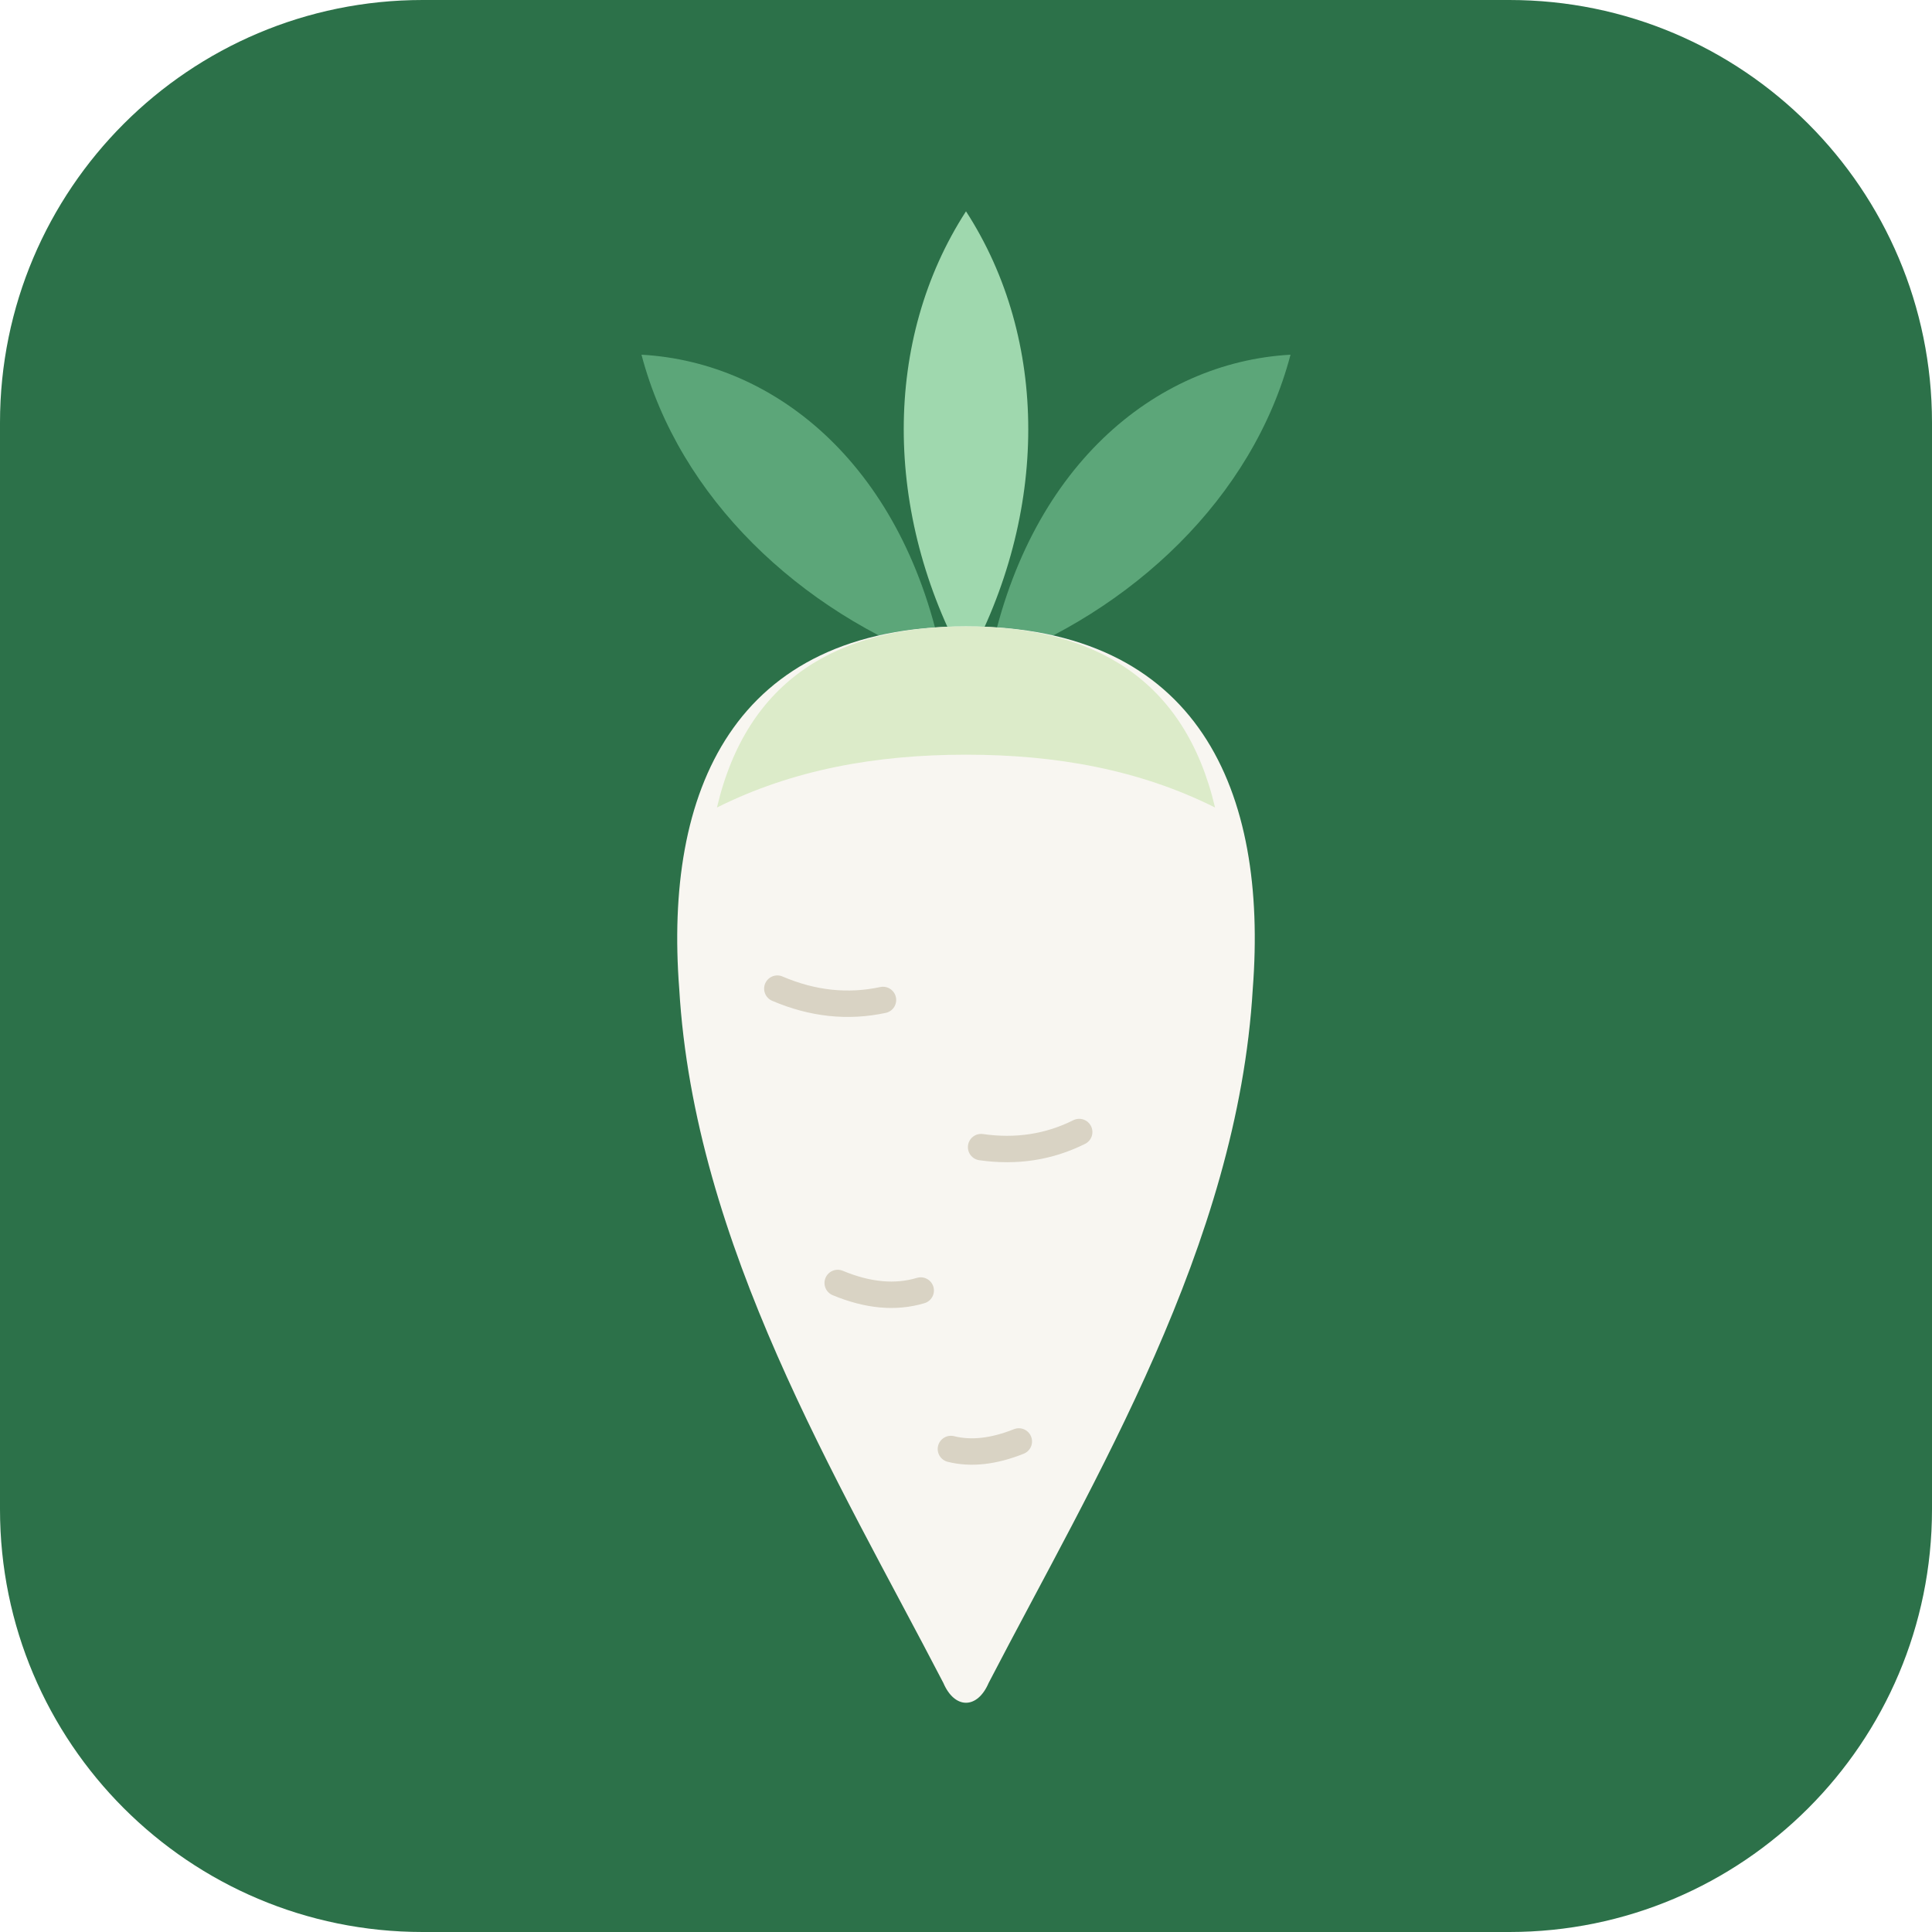
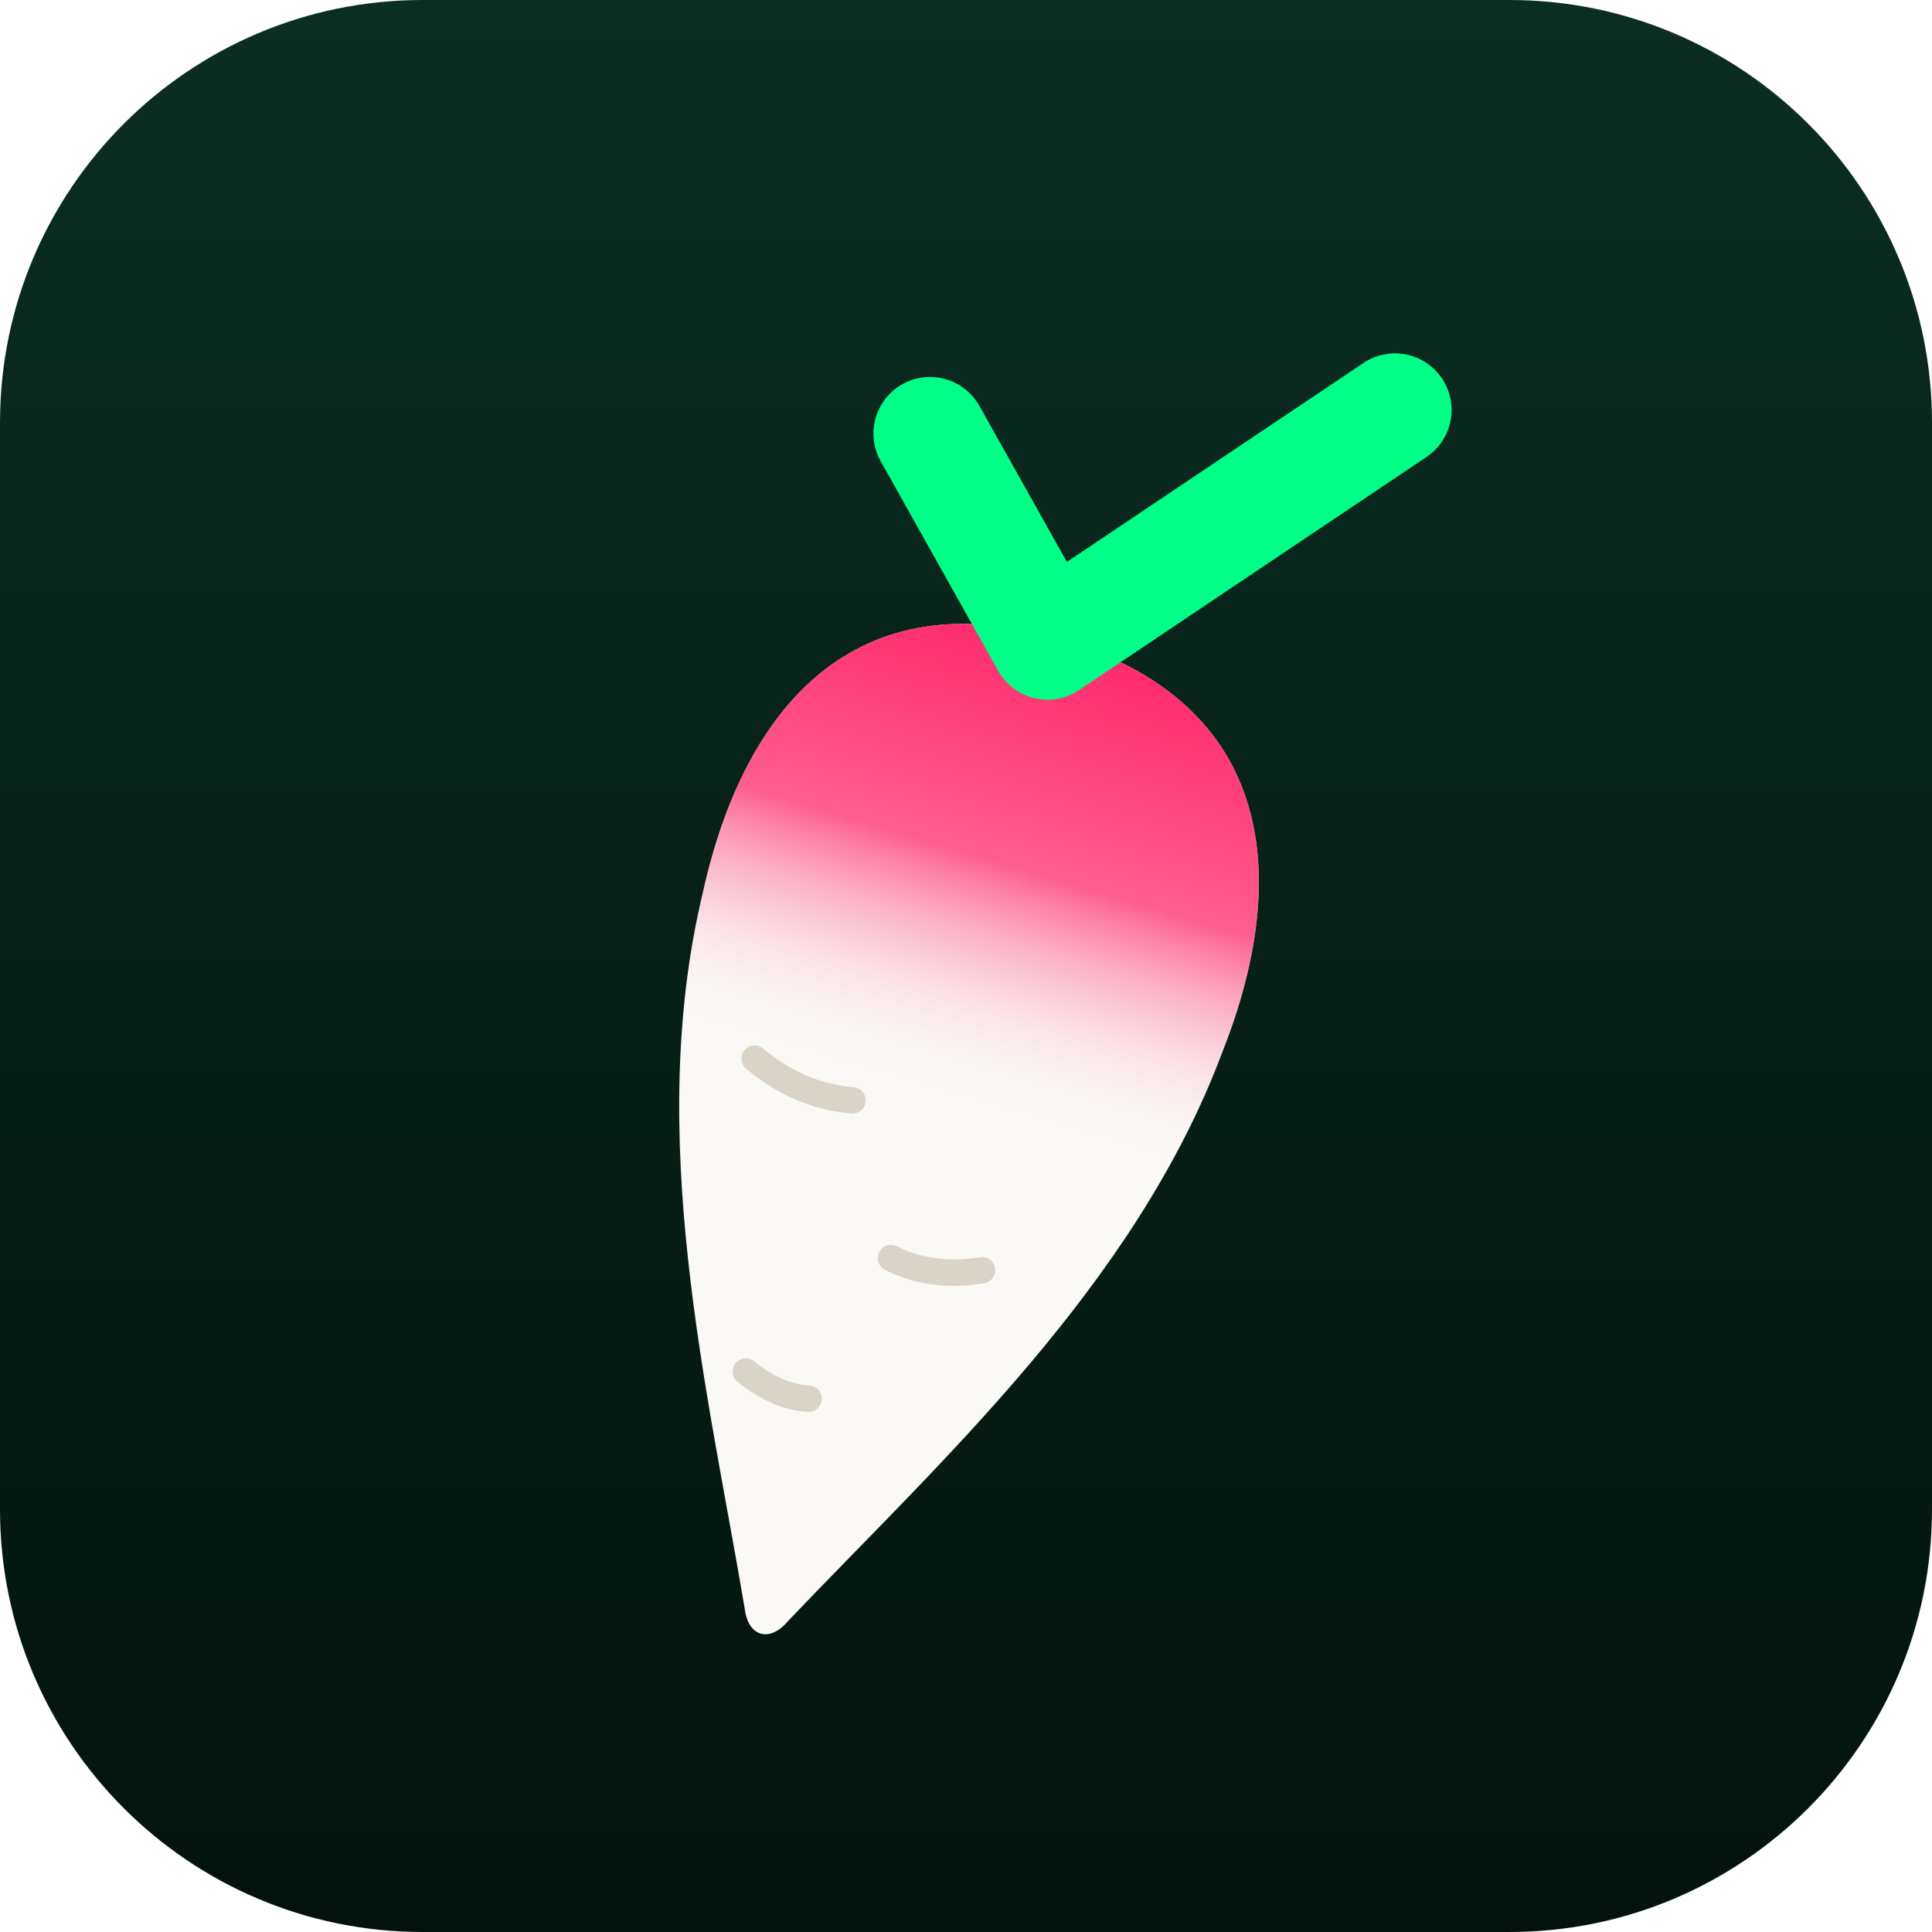
- <svg xmlns="http://www.w3.org/2000/svg" viewBox="0 0 512 512" role="img" aria-label="Rettich">
-   <rect width="512" height="512" rx="112" fill="#2c7149" />
-   <path d="M250 176C212 162 180 132 170 94c36 2 70 30 80 82z" fill="#5ca679" />
-   <path d="M262 176c38-14 70-44 80-82-36 2-70 30-80 82z" fill="#5ca679" />
-   <path d="M256 176c-22-40-22-86 0-120 22 34 22 80 0 120z" fill="#9fd8ae" />
-   <path d="M256 166c62 0 80 44 76 96-4 68-42 130-70 184-3 7-9 7-12 0-28-54-66-116-70-184-4-52 14-96 76-96z" fill="#f8f6f1" />
-   <path d="M190 214c8-34 32-48 66-48s58 14 66 48c-20-10-42-14-66-14s-46 4-66 14z" fill="#dcebc9" />
-   <g fill="none" stroke="#d9d3c4" stroke-width="7" stroke-linecap="round">
-     <path d="M206 262q14 6 28 3" />
-     <path d="M286 300q-12 6-26 4" />
-     <path d="M222 340q12 5 22 2" />
-     <path d="M270 382q-10 4-18 2" />
+ <svg xmlns="http://www.w3.org/2000/svg" viewBox="0 0 512 512" role="img" aria-label="rettich">
+   <defs>
+     <linearGradient id="bg" x1="0" y1="0" x2="0" y2="1">
+       <stop offset="0" stop-color="#0b2e22" />
+       <stop offset="1" stop-color="#04120d" />
+     </linearGradient>
+     <linearGradient id="shoulder" x1="0" y1="0" x2="0" y2="1">
+       <stop offset="0" stop-color="#ff2a6d" />
+       <stop offset="0.22" stop-color="#ff2a6d" stop-opacity="0.75" />
+       <stop offset="0.45" stop-color="#faf9f5" stop-opacity="0" />
+     </linearGradient>
+   </defs>
+   <rect width="512" height="512" rx="112" fill="url(#bg)" />
+   <g transform="translate(-12 -6) rotate(17 256 300)">
+     <path d="M256 170c58 0 76 42 72 92-4 66-40 126-66 178-3 7-9 7-12 0-26-52-62-112-66-178-4-50 14-92 72-92z" fill="#faf9f5" />
+     <path d="M256 170c58 0 76 42 72 92-4 66-40 126-66 178-3 7-9 7-12 0-26-52-62-112-66-178-4-50 14-92 72-92z" fill="url(#shoulder)" />
+     <g fill="none" stroke="#d9d4c7" stroke-width="7" stroke-linecap="round">
+       <path d="M210 300q14 6 28 3" />
+       <path d="M284 336q-12 6-24 4" />
+       <path d="M232 380q10 4 18 2" />
+     </g>
+     <path d="M206 128l46 44 70-86" fill="none" stroke="#00ff87" stroke-width="30" stroke-linecap="round" stroke-linejoin="round" />
  </g>
</svg>
